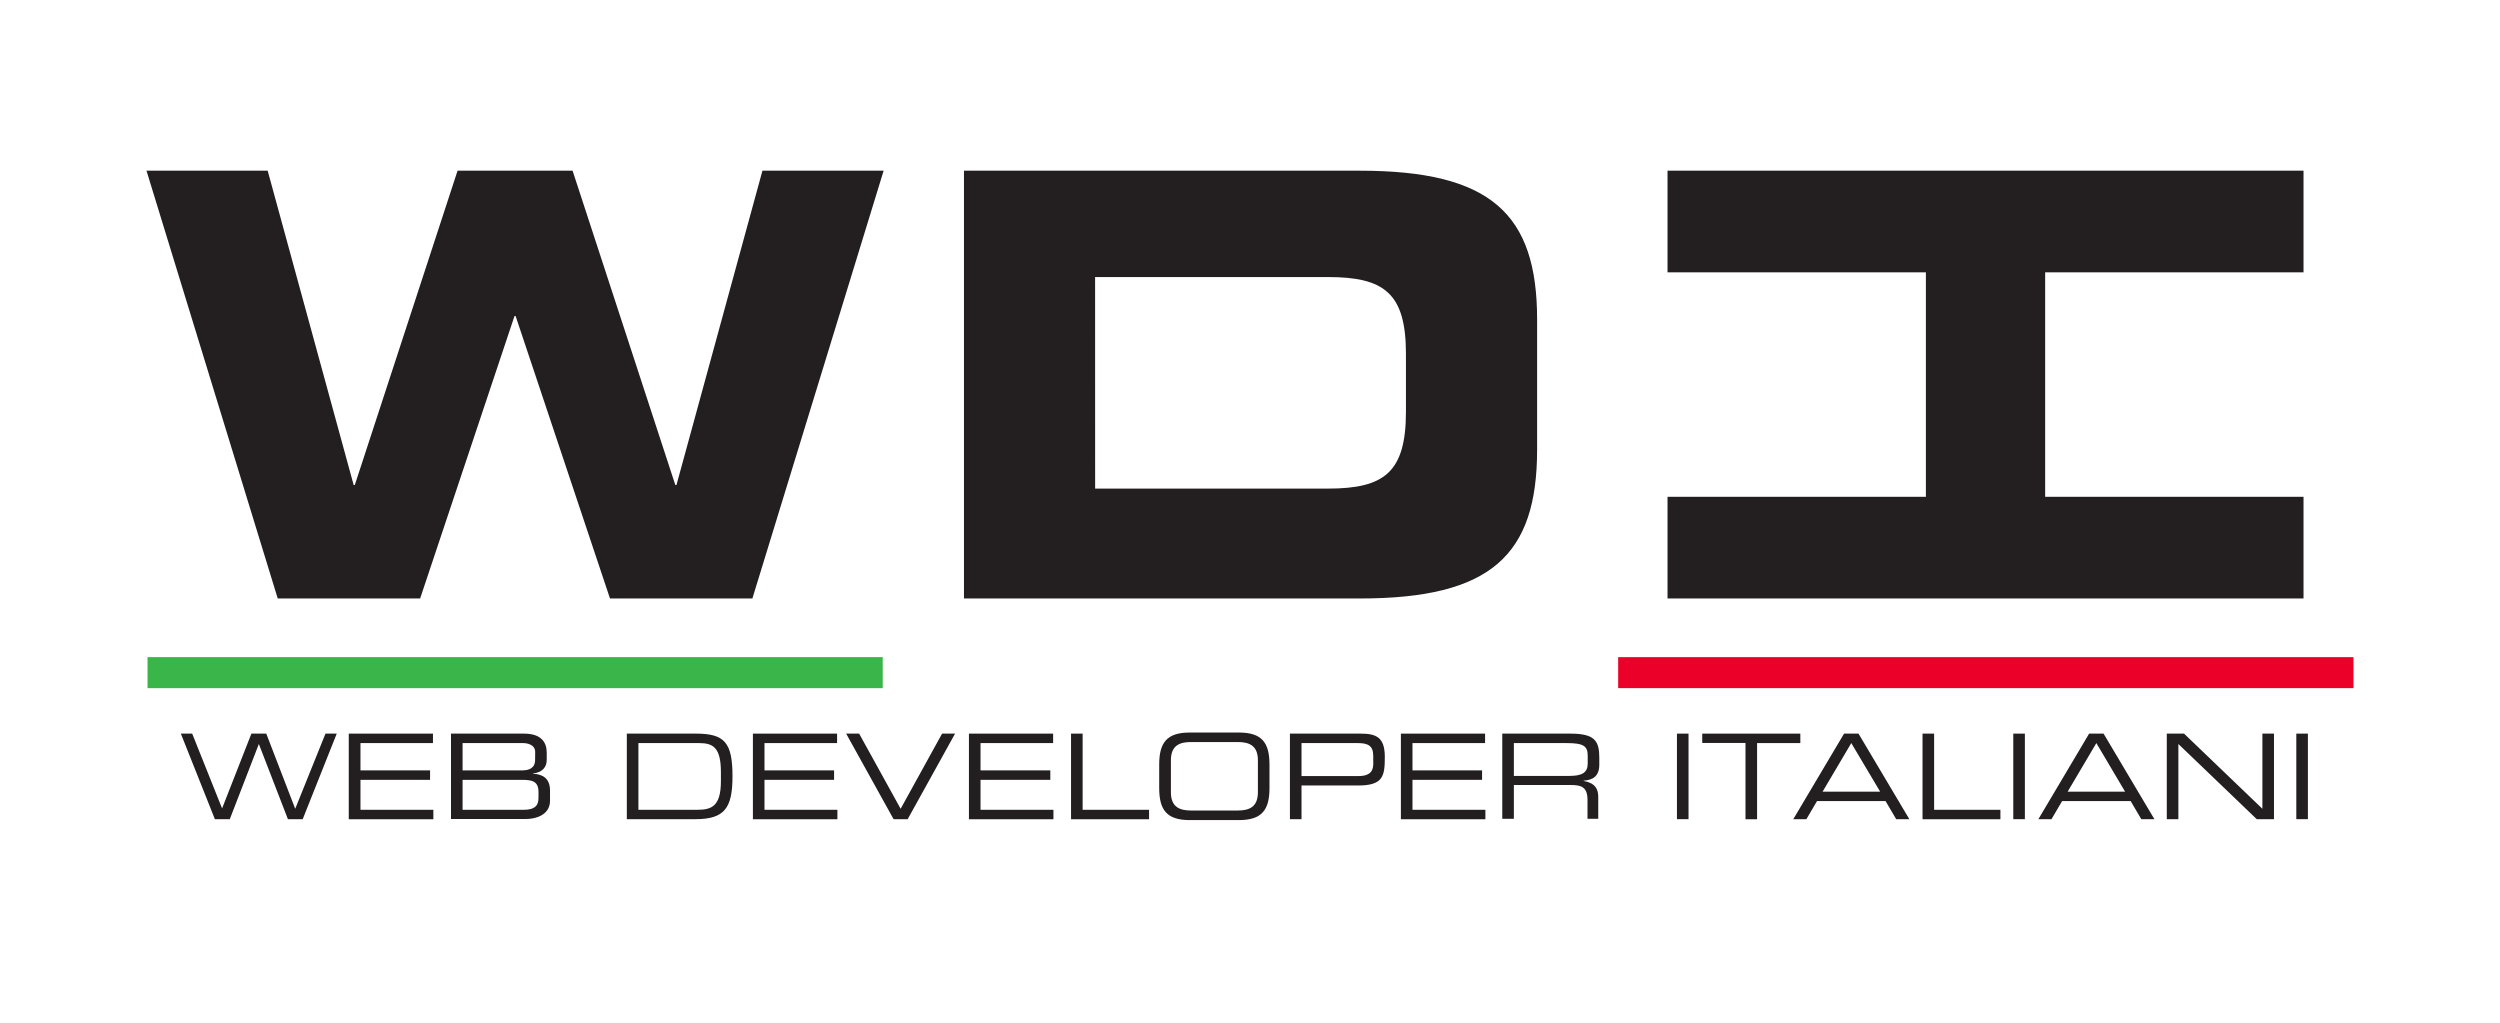
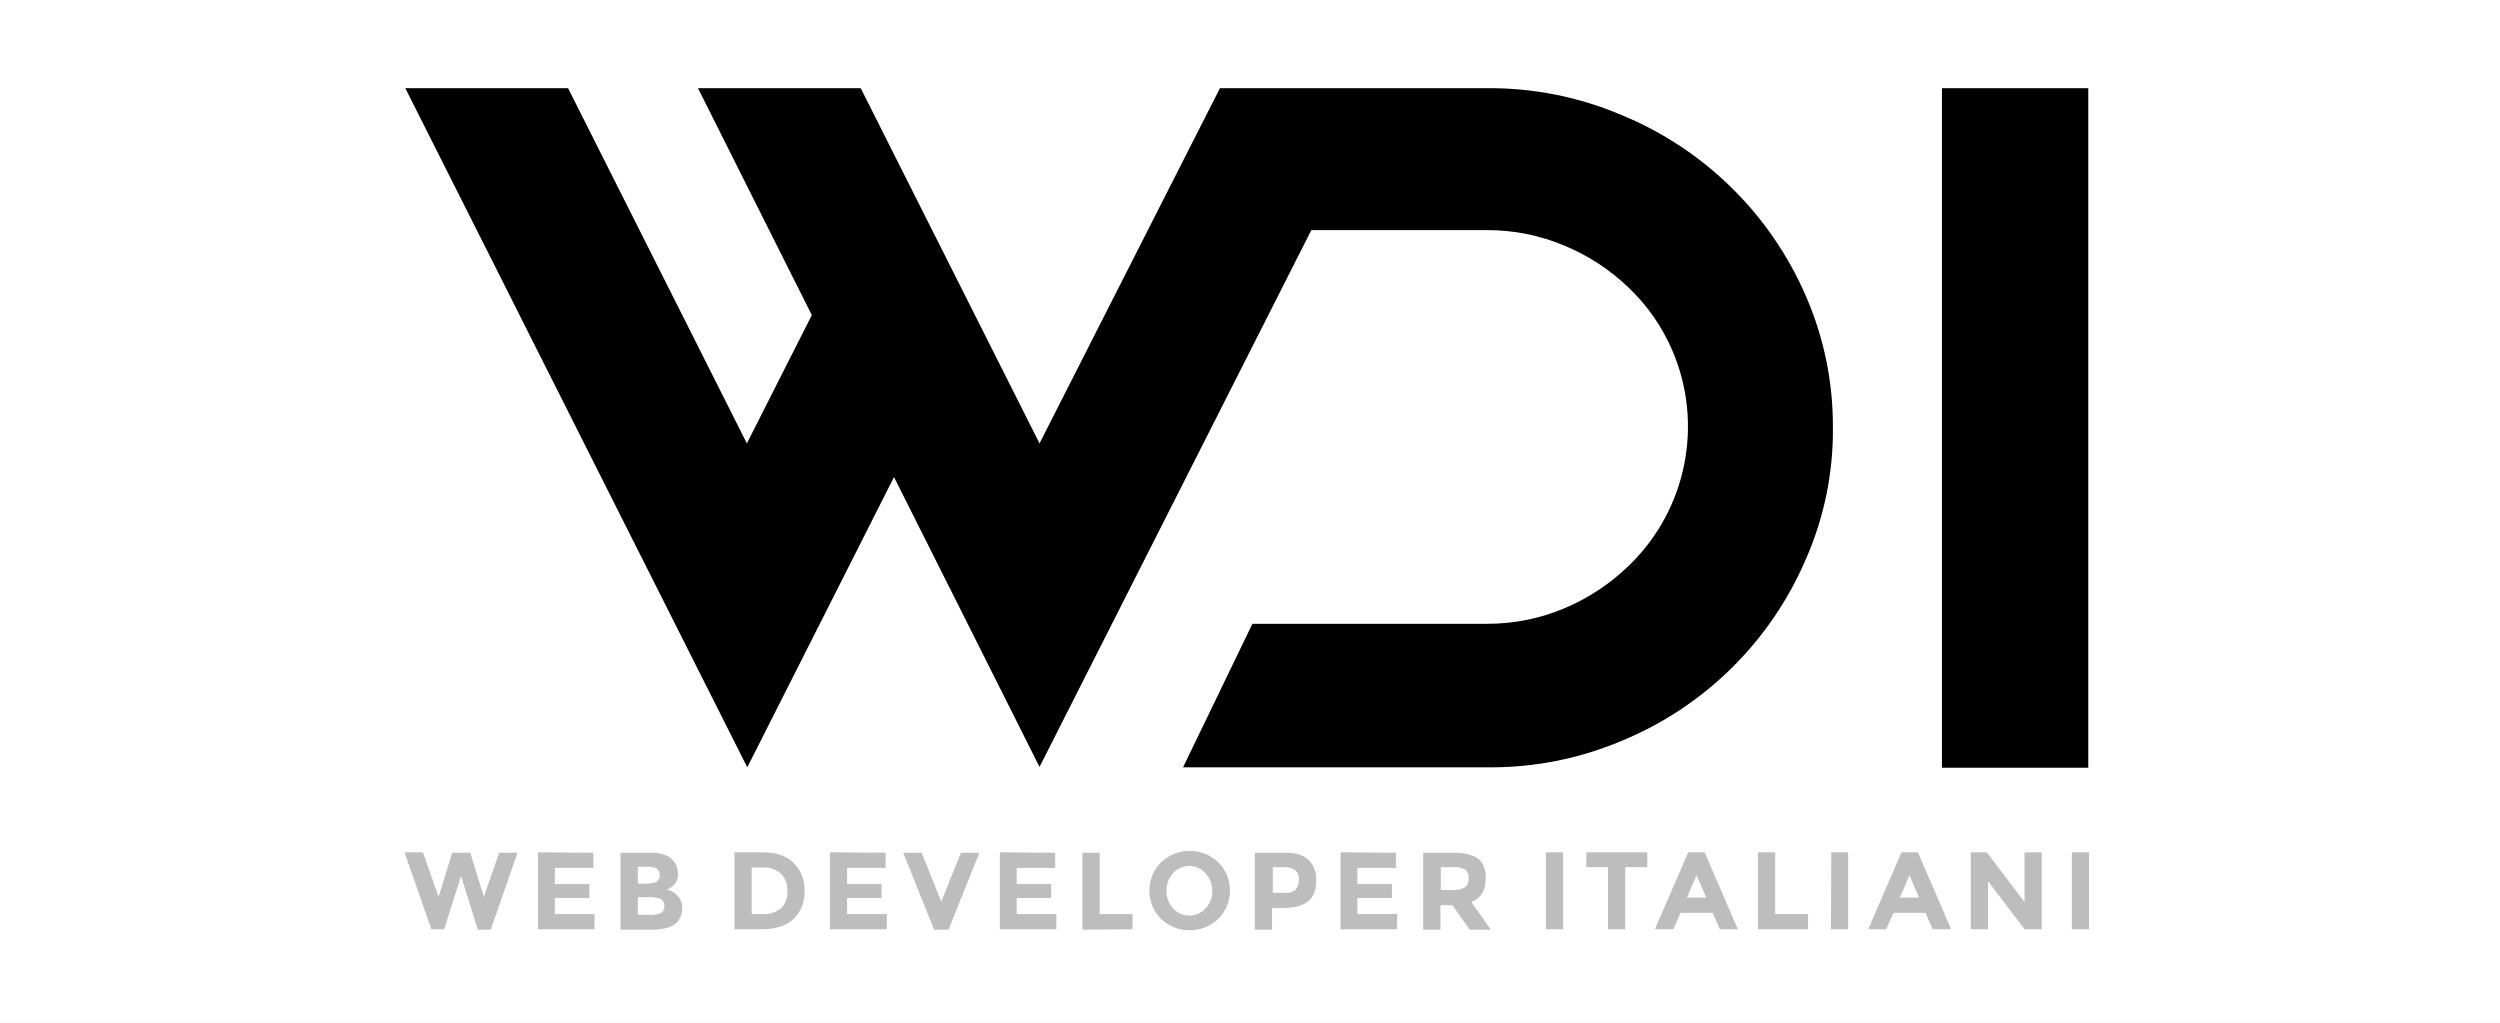
- <svg xmlns="http://www.w3.org/2000/svg" id="Layer_1" data-name="Layer 1" viewBox="0 0 623.62 255.12">
+ <svg xmlns="http://www.w3.org/2000/svg" id="Layer_1" data-name="Layer 1" viewBox="0 0 623.6 255.1">
  <defs>
-     <style>.cls-1{fill:none;}.cls-2{fill:#fff;}.cls-3{clip-path:url(#clip-path);}.cls-4{fill:#231f20;}.cls-5{fill:#39b54a;}.cls-6{fill:#eb0029;}.cls-7{clip-path:url(#clip-path-2);}</style>
-     <clipPath id="clip-path">
-       <rect class="cls-1" x="36.54" y="42.58" width="550.53" height="169.96" />
-     </clipPath>
-     <clipPath id="clip-path-2">
-       <rect class="cls-1" x="-62.94" y="-259.09" width="736.98" height="736.98" />
-     </clipPath>
+     <style>.cls-1{fill:#fff;}.cls-2{fill:#bdbdbd;}</style>
  </defs>
-   <rect class="cls-2" width="623.62" height="255.12" />
-   <g class="cls-3">
-     <path class="cls-4" d="M45.11,183h2.83l7.46,18.66L62.71,183h3.71l7.22,18.75L81.19,183H84l-8.49,21.34H71.82l-7.25-18.75-7.25,18.75H53.6Z" />
-     <path class="cls-4" d="M87,183h21v2.36H89.92v6.81h17.36v2.36H89.92V202H108.1v2.36H87Z" />
-     <path class="cls-4" d="M112.5,183h18.22c4.42,0,5.66,2.3,5.66,4.75v1.83c0,1.53-.85,3.1-3.45,3.36V193c2.27.12,4.27,1,4.27,4.22v2.54c0,3-2.65,4.54-6.19,4.54H112.5Zm21,4.6c0-1.95-2.15-2.24-3-2.24H115.39v6.81H130.3c1.56,0,3.18-.5,3.18-2.62Zm.83,10c0-2.65-1.47-3.07-4.1-3.07H115.39V202h15.27c2.68,0,3.66-1,3.66-2.86Z" />
-     <path class="cls-4" d="M156.36,183h17.25c7.16,0,9.11,2.24,9.11,10.67,0,7.84-1.95,10.67-9.2,10.67H156.36Zm23.47,9.64c0-6.16-1.92-7.28-5.45-7.28H159.25V202H173.9c3.51,0,5.93-.77,5.93-7.16Z" />
-     <path class="cls-4" d="M187.81,183h21v2.36H190.7v6.81h17.36v2.36H190.7V202h18.19v2.36H187.81Z" />
-     <path class="cls-4" d="M211.07,183h3.24l10.35,18.75L235,183h3.24l-11.82,21.34H222.9Z" />
-     <path class="cls-4" d="M241.7,183h21v2.36H244.59v6.81H262v2.36H244.59V202h18.19v2.36H241.7Z" />
-     <path class="cls-4" d="M267.17,183h2.89v19h16.57v2.36H267.17Z" />
-     <path class="cls-4" d="M289.16,190.73c0-5.4,1.83-8,7.61-8h12.29c5.78,0,7.61,2.59,7.61,8v5.84c0,5.39-1.83,8-7.61,8H296.77c-5.78,0-7.61-2.59-7.61-8Zm24.62-1.09c0-3.71-2.24-4.54-5-4.54h-11.7c-2.77,0-5,.83-5,4.54v8c0,3.71,2.24,4.54,5,4.54h11.7c2.77,0,5-.83,5-4.54Z" />
-     <path class="cls-4" d="M321.77,183h17.57c3.89,0,6.1.83,6.1,5.81,0,4.75-.38,7.13-6.66,7.13H324.66v8.4h-2.89Zm20.78,5.51c0-2.54-1.39-3.15-3.89-3.15h-14v8.23h14.24c2.3,0,3.66-.83,3.66-3Z" />
-     <path class="cls-4" d="M349.45,183h21v2.36H352.34v6.81H369.7v2.36H352.34V202h18.19v2.36H349.45Z" />
-     <path class="cls-4" d="M374.74,183h17.07c6.16,0,7.13,2,7.13,6v1.74c0,3-1.71,3.83-3.92,4v.06c2.95.53,3.66,2.06,3.66,4v5.45H396v-4.69c0-3.33-1.62-3.74-4.25-3.74H377.63v8.43h-2.89Zm16.74,10.55c3.21,0,4.57-.85,4.57-3.09v-1.95c0-2.39-1-3.15-5.28-3.15H377.63v8.2Z" />
-     <path class="cls-4" d="M418.31,183h2.89v21.34h-2.89Z" />
-     <path class="cls-4" d="M435.41,185.33H424.62V183h24.47v2.36H438.3v19h-2.89Z" />
-     <path class="cls-4" d="M460,183h3.6l12.68,21.34H473l-2.65-4.51h-17.1l-2.65,4.51h-3.27Zm1.8,2.36-7.16,12.12H469Z" />
-     <path class="cls-4" d="M479.57,183h2.89v19H499v2.36H479.57Z" />
-     <path class="cls-4" d="M502.21,183h2.89v21.34h-2.89Z" />
-     <path class="cls-4" d="M521.13,183h3.6l12.68,21.34h-3.27l-2.65-4.51h-17.1l-2.65,4.51h-3.27Zm1.8,2.36-7.16,12.12h14.33Z" />
-     <path class="cls-4" d="M540.5,183h4.3l19.55,18.75V183h2.89v21.34h-4.3l-19.55-18.75v18.75H540.5Z" />
-     <path class="cls-4" d="M572.81,183h2.89v21.34h-2.89Z" />
-     <rect class="cls-5" x="36.8" y="163.92" width="183.43" height="7.74" />
-     <rect class="cls-2" x="220.22" y="163.92" width="183.43" height="7.74" />
-     <rect class="cls-6" x="403.65" y="163.92" width="183.43" height="7.74" />
-     <polygon class="cls-4" points="36.54 42.58 66.77 42.58 88.22 120.99 88.5 120.99 114.14 42.58 142.83 42.58 168.46 120.99 168.74 120.99 190.19 42.58 220.42 42.58 187.68 149.29 152.16 149.29 128.62 78.84 128.34 78.84 104.8 149.29 69.28 149.29 36.54 42.58" />
-     <g class="cls-7">
-       <path class="cls-4" d="M240.46,42.58h98.75c32.72,0,44.22,10.76,44.22,37.14v32.43c0,26.38-11.5,37.14-44.22,37.14H240.46Zm32.72,79.3h58.07c14,0,19.46-4,19.46-19.16V88.27c0-15.18-5.45-19.16-19.46-19.16H273.17Z" />
-       <polygon class="cls-4" points="574.61 67.94 574.61 42.58 415.96 42.58 415.96 67.94 480.41 67.94 480.41 123.93 415.96 123.93 415.96 149.29 574.61 149.29 574.61 123.93 510.16 123.93 510.16 67.94 574.61 67.94" />
+   <rect class="cls-1" width="623.6" height="255.1" />
+   <g id="Layer_2" data-name="Layer 2">
+     <g id="Layer_1-2" data-name="Layer 1-2">
+       <path d="M450.4,73.7a81.15,81.15,0,0,1,6.8,32.9,79.65,79.65,0,0,1-6.8,33,85.35,85.35,0,0,1-45.9,45.2,83.79,83.79,0,0,1-33.5,6.6H295.1l17.3-35.8H371a49.31,49.31,0,0,0,19.3-3.9,51.92,51.92,0,0,0,16-10.6,48.2,48.2,0,0,0,10.8-53.8,47.62,47.62,0,0,0-10.8-15.5,51.63,51.63,0,0,0-16-10.5A49.31,49.31,0,0,0,371,57.4H327.1L259.3,191.3,223,119l-36.6,72.4L101.1,22h40.6l44.6,88.6,16.2-32L174.1,22h40.6l44.6,88.6,45-88.6H371a83.88,83.88,0,0,1,33.5,6.7,85.66,85.66,0,0,1,45.9,45Zm34-51.7V191.5h36.5V22Z" />
+       <path class="cls-2" d="M109.4,223.7l3.4-11h4.5l3.4,11,3.8-11h4.6l-6.7,19.2h-3.2L115,218.5l-4.2,13.3h-3.2l-6.7-19.2h4.6Zm38.6-11v3.8h-9.6v4H147V224h-8.6v4h9.9v3.8H134.2V212.6Zm15.2,19.2h-8.4V212.7h7.5a10,10,0,0,1,3.4.5,4.65,4.65,0,0,1,2.1,1.3,5.07,5.07,0,0,1,1.3,3.3,3.77,3.77,0,0,1-1.4,3.3,4.23,4.23,0,0,1-.7.5l-.7.3a5,5,0,0,1,2.8,1.6,4.62,4.62,0,0,1,1.1,3,5.88,5.88,0,0,1-1.3,3.6q-1.8,1.65-5.7,1.8Zm-4.1-11.5h2a7.46,7.46,0,0,0,2.6-.4,2.13,2.13,0,0,0,.1-3.4,6.35,6.35,0,0,0-2.7-.4h-2Zm0,7.8H162a6.81,6.81,0,0,0,2.8-.4,1.92,1.92,0,0,0,.9-1.8,1.75,1.75,0,0,0-1-1.8,8.28,8.28,0,0,0-3.1-.4h-2.5Zm38.8-13a9.2,9.2,0,0,1,2.8,7,9.49,9.49,0,0,1-2.7,7c-1.8,1.7-4.5,2.6-8.2,2.6h-6.6V212.6H190c3.5,0,6.1.8,7.9,2.6Zm-3.1,11.4a5.64,5.64,0,0,0,1.6-4.3,6,6,0,0,0-1.6-4.4,6.69,6.69,0,0,0-4.9-1.5h-2.4V228h2.7a6.81,6.81,0,0,0,4.6-1.4Zm26.1-13.9v3.8h-9.6v4h8.6V224h-8.6v4h9.9v3.8H207V212.6Zm13.9,12.2,4.9-12.2h4.6l-7.7,19.2H233l-7.7-19.2h4.6Zm28.4-12.2v3.8h-9.6v4h8.6V224h-8.6v4h9.9v3.8H249.4V212.6Zm6.8,19.2V212.7h4.3V228h8.2v3.8Zm33.9-2.7a10.39,10.39,0,0,1-14.3,0,10,10,0,0,1,0-14.1,10.39,10.39,0,0,1,14.3,0A10,10,0,0,1,303.9,229.2Zm-1.5-7a6.56,6.56,0,0,0-1.7-4.4,5.5,5.5,0,0,0-7.7-.4c-.2.1-.3.3-.4.4a6.69,6.69,0,0,0,0,8.8,5.5,5.5,0,0,0,7.7.4l.4-.4a6,6,0,0,0,1.7-4.4Zm23.9-7.8a6.58,6.58,0,0,1,2,5.3c0,2.4-.7,4.1-2.1,5.2s-3.5,1.6-6.3,1.6h-2.6v5.4H313V212.7h6.8c3-.1,5.2.5,6.5,1.7Zm-3.1,7.5a3.75,3.75,0,0,0,.8-2.5,2.8,2.8,0,0,0-1-2.4,5.47,5.47,0,0,0-3.1-.7h-2.4v6.4h2.9a3.33,3.33,0,0,0,2.8-.8Zm25-9.2v3.8h-9.6v4h8.6V224h-8.6v4h9.9v3.8H334.4V212.6Zm22.4,6.3q0,4.65-3.6,6l4.9,6.9h-5.3l-4.3-6.1h-3v6.1H355V212.7h7.3c3,0,5.1.5,6.4,1.5S370.6,216.8,370.6,219Zm-5.1,2.3a2.74,2.74,0,0,0,.8-2.3,2.35,2.35,0,0,0-.8-2.1,4.92,4.92,0,0,0-2.9-.6h-3.2V222h3.1a5.32,5.32,0,0,0,3-.7Zm20.1-8.7h4.3v19.2h-4.3Zm19.8,3.7v15.5h-4.3V216.3h-5.4v-3.7h15.2v3.7ZM429,231.8l-1.8-4.1h-8l-1.8,4.1h-4.6l8.3-19.2h4.1l8.3,19.2Zm-5.8-13.5-2.4,5.6h4.8Zm15.3,13.5V212.6h4.3V228H451v3.8Zm18.3-19.2H461v19.2h-4.3Zm25.3,19.2-1.8-4.1h-8l-1.8,4.1H466l8.3-19.2h4.1l8.3,19.2Zm-5.8-13.5-2.4,5.6h4.8Zm28.7-5.7h4.3v19.2H505l-9.1-12v12h-4.3V212.6h4L505,225Zm11.8,0h4.3v19.2h-4.3Z" />
    </g>
  </g>
</svg>
